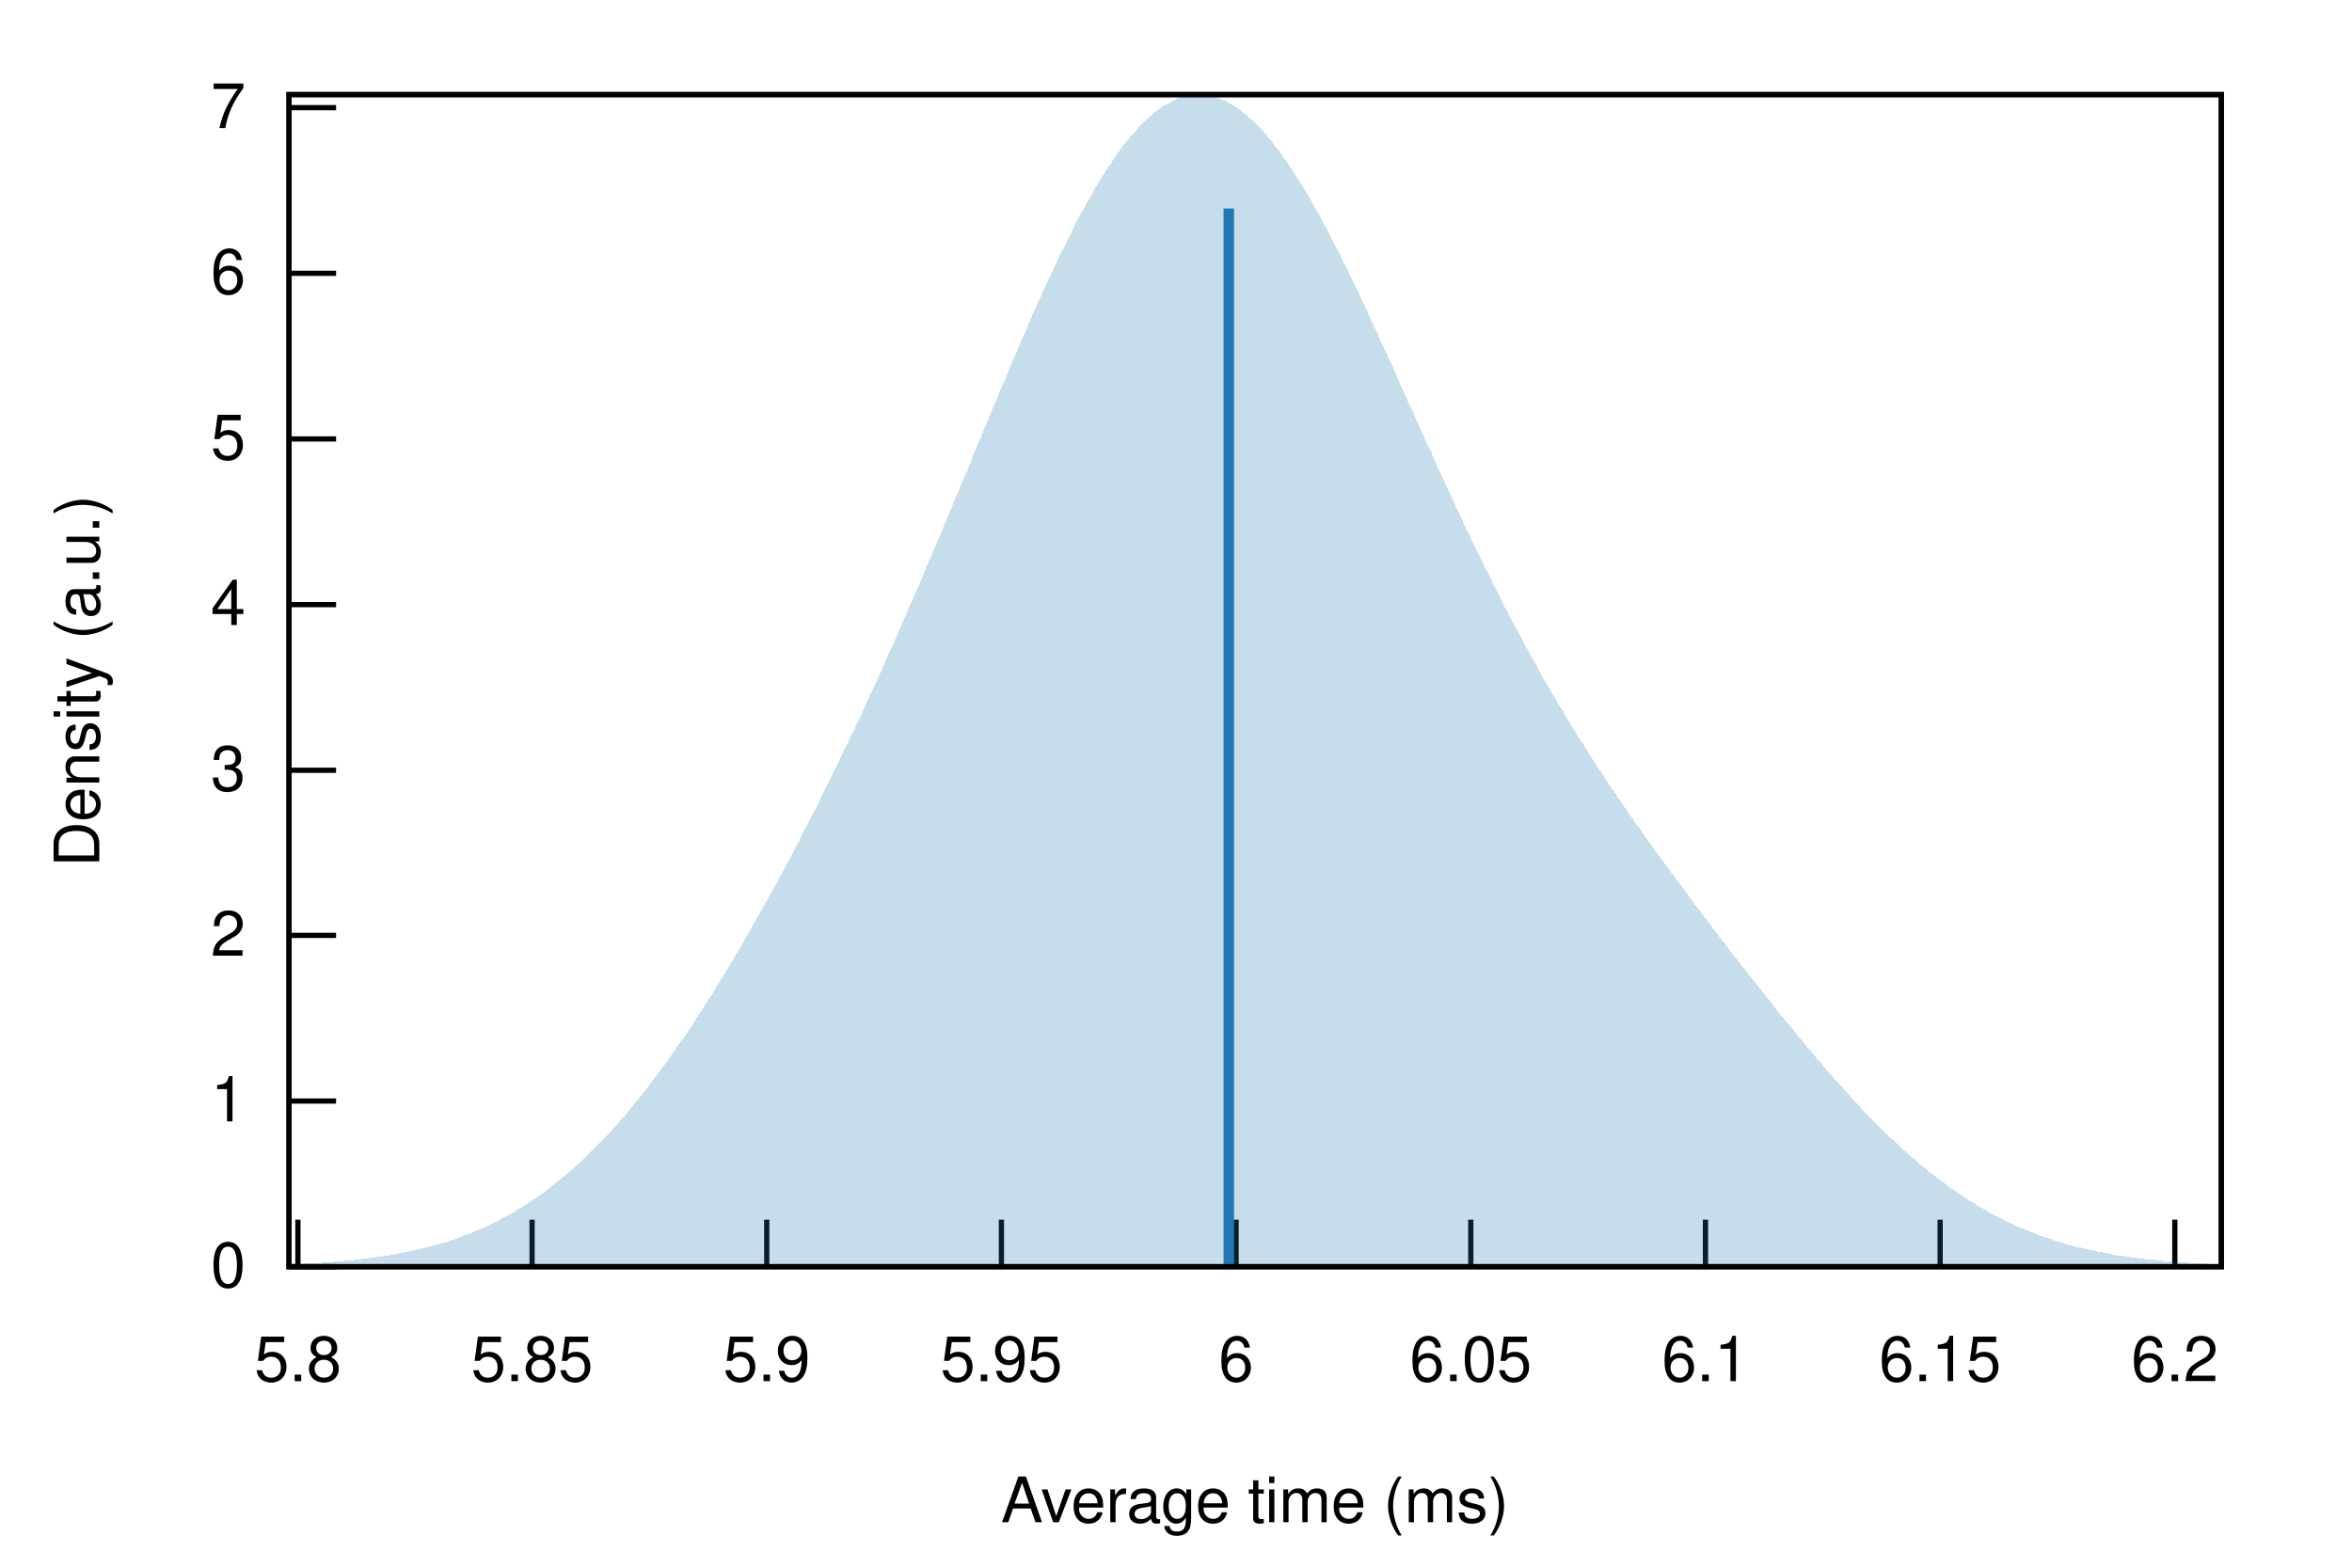
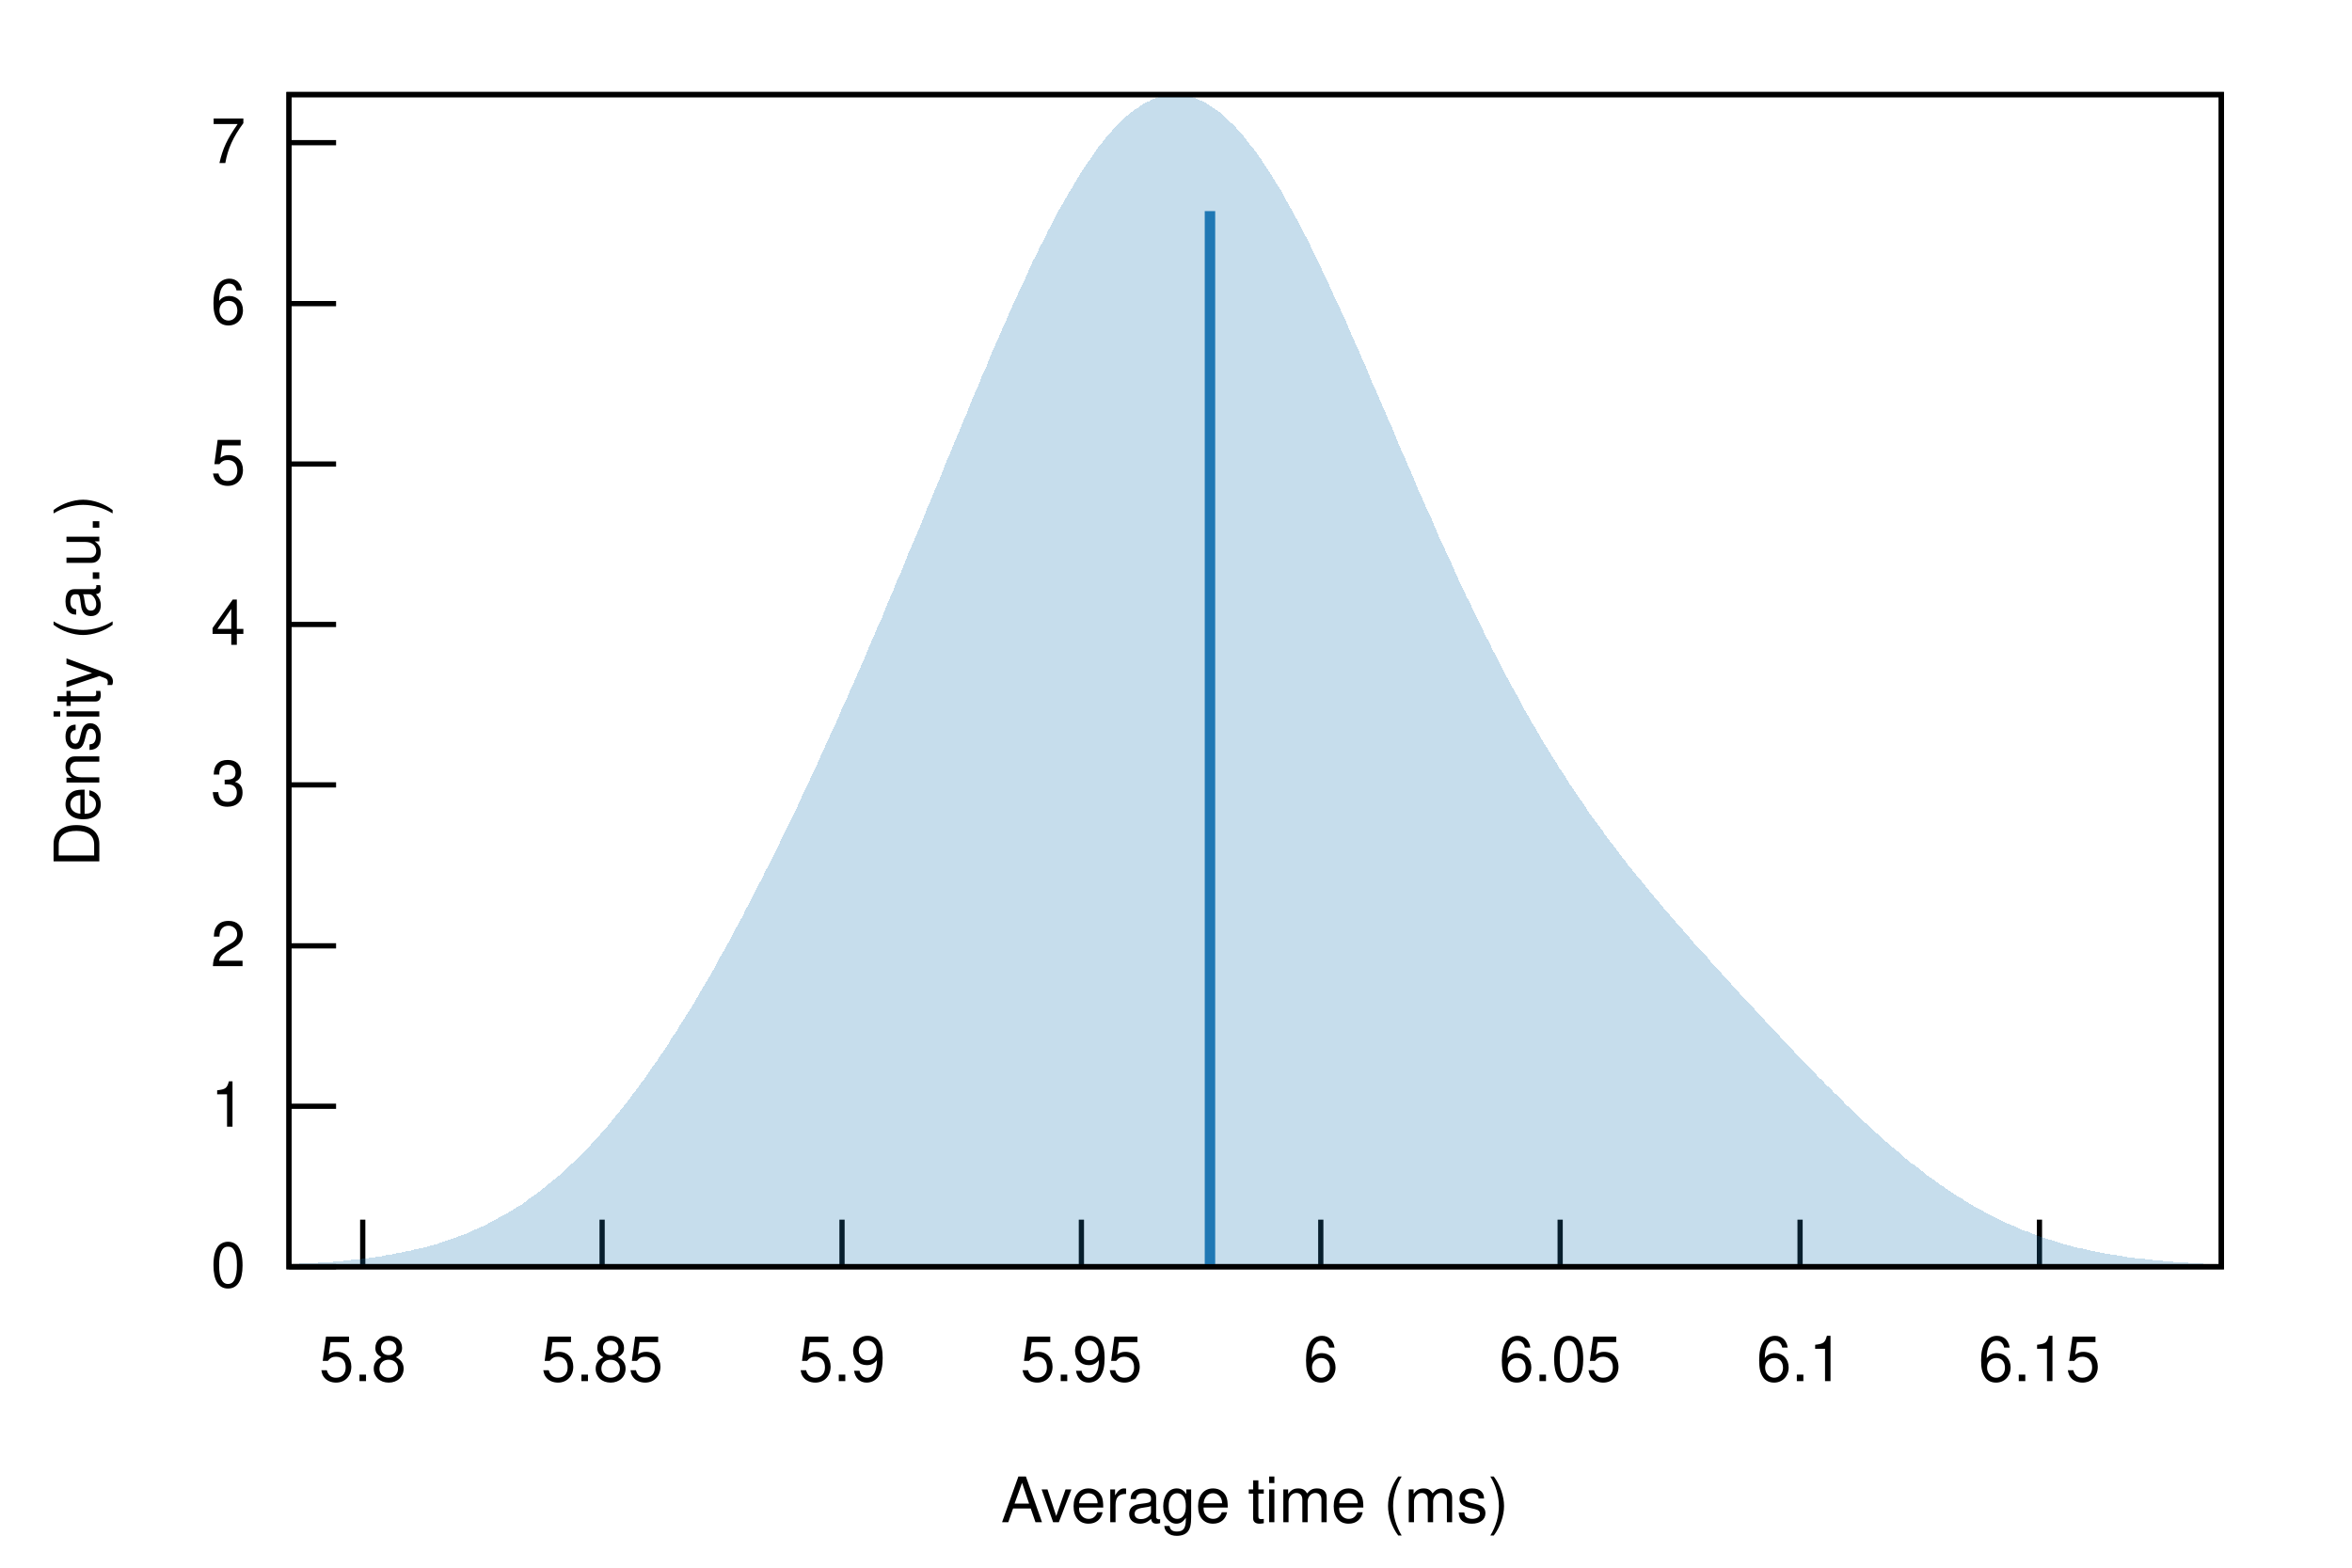
<svg xmlns="http://www.w3.org/2000/svg" xmlns:xlink="http://www.w3.org/1999/xlink" viewBox="0 0 450 300">
  <g id="gnuplot_canvas">
    <rect x="0" y="0" width="450" height="300" fill="none" />
    <defs>
      <circle id="gpDot" r="0.5" stroke-width="0.5" stroke="currentColor" />
      <path id="gpPt0" stroke-width="0.222" stroke="currentColor" d="M-1,0 h2 M0,-1 v2" />
      <path id="gpPt1" stroke-width="0.222" stroke="currentColor" d="M-1,-1 L1,1 M1,-1 L-1,1" />
      <path id="gpPt2" stroke-width="0.222" stroke="currentColor" d="M-1,0 L1,0 M0,-1 L0,1 M-1,-1 L1,1 M-1,1 L1,-1" />
      <rect id="gpPt3" stroke-width="0.222" stroke="currentColor" x="-1" y="-1" width="2" height="2" />
      <rect id="gpPt4" stroke-width="0.222" stroke="currentColor" fill="currentColor" x="-1" y="-1" width="2" height="2" />
      <circle id="gpPt5" stroke-width="0.222" stroke="currentColor" cx="0" cy="0" r="1" />
      <use xlink:href="#gpPt5" id="gpPt6" fill="currentColor" stroke="none" />
      <path id="gpPt7" stroke-width="0.222" stroke="currentColor" d="M0,-1.33 L-1.33,0.67 L1.33,0.67 z" />
      <use xlink:href="#gpPt7" id="gpPt8" fill="currentColor" stroke="none" />
      <use xlink:href="#gpPt7" id="gpPt9" stroke="currentColor" transform="rotate(180)" />
      <use xlink:href="#gpPt9" id="gpPt10" fill="currentColor" stroke="none" />
      <use xlink:href="#gpPt3" id="gpPt11" stroke="currentColor" transform="rotate(45)" />
      <use xlink:href="#gpPt11" id="gpPt12" fill="currentColor" stroke="none" />
      <path id="gpPt13" stroke-width="0.222" stroke="currentColor" d="M0,1.330 L1.265,0.411 L0.782,-1.067 L-0.782,-1.076 L-1.265,0.411 z" />
      <use xlink:href="#gpPt13" id="gpPt14" fill="currentColor" stroke="none" />
      <filter id="textbox" filterUnits="objectBoundingBox" x="0" y="0" height="1" width="1">
        <feFlood flood-color="white" flood-opacity="1" result="bgnd" />
        <feComposite in="SourceGraphic" in2="bgnd" operator="atop" />
      </filter>
      <filter id="greybox" filterUnits="objectBoundingBox" x="0" y="0" height="1" width="1">
        <feFlood flood-color="lightgrey" flood-opacity="1" result="grey" />
        <feComposite in="SourceGraphic" in2="grey" operator="atop" />
      </filter>
    </defs>
    <g fill="none" color="white" stroke="currentColor" stroke-width="1.00" stroke-linecap="butt" stroke-linejoin="miter">
</g>
    <g fill="none" color="black" stroke="currentColor" stroke-width="1.00" stroke-linecap="butt" stroke-linejoin="miter">
      <path stroke="black" d="M55.3,242.4 L64.3,242.4  " />
      <g transform="translate(47.0,246.3)" stroke="none" fill="black" font-family="Helvetica" font-size="12.00" text-anchor="end">
        <text>
          <tspan font-family="Helvetica"> 0</tspan>
        </text>
      </g>
    </g>
    <g fill="none" color="black" stroke="currentColor" stroke-width="1.00" stroke-linecap="butt" stroke-linejoin="miter">
-       <path stroke="black" d="M55.3,210.7 L64.3,210.7  " />
-       <g transform="translate(47.0,214.6)" stroke="none" fill="black" font-family="Helvetica" font-size="12.00" text-anchor="end">
+       <path stroke="black" d="M55.3,211.7 L64.3,211.7  " />
+       <g transform="translate(47.0,215.6)" stroke="none" fill="black" font-family="Helvetica" font-size="12.00" text-anchor="end">
        <text>
          <tspan font-family="Helvetica"> 1</tspan>
        </text>
      </g>
    </g>
    <g fill="none" color="black" stroke="currentColor" stroke-width="1.00" stroke-linecap="butt" stroke-linejoin="miter">
-       <path stroke="black" d="M55.3,179.0 L64.3,179.0  " />
-       <g transform="translate(47.0,182.9)" stroke="none" fill="black" font-family="Helvetica" font-size="12.00" text-anchor="end">
+       <path stroke="black" d="M55.3,181.0 L64.3,181.0  " />
+       <g transform="translate(47.0,184.9)" stroke="none" fill="black" font-family="Helvetica" font-size="12.00" text-anchor="end">
        <text>
          <tspan font-family="Helvetica"> 2</tspan>
        </text>
      </g>
    </g>
    <g fill="none" color="black" stroke="currentColor" stroke-width="1.00" stroke-linecap="butt" stroke-linejoin="miter">
-       <path stroke="black" d="M55.3,147.4 L64.3,147.4  " />
-       <g transform="translate(47.0,151.3)" stroke="none" fill="black" font-family="Helvetica" font-size="12.00" text-anchor="end">
+       <path stroke="black" d="M55.3,150.2 L64.3,150.2  " />
+       <g transform="translate(47.0,154.1)" stroke="none" fill="black" font-family="Helvetica" font-size="12.00" text-anchor="end">
        <text>
          <tspan font-family="Helvetica"> 3</tspan>
        </text>
      </g>
    </g>
    <g fill="none" color="black" stroke="currentColor" stroke-width="1.00" stroke-linecap="butt" stroke-linejoin="miter">
-       <path stroke="black" d="M55.3,115.7 L64.3,115.7  " />
-       <g transform="translate(47.0,119.6)" stroke="none" fill="black" font-family="Helvetica" font-size="12.00" text-anchor="end">
+       <path stroke="black" d="M55.3,119.5 L64.3,119.5  " />
+       <g transform="translate(47.0,123.4)" stroke="none" fill="black" font-family="Helvetica" font-size="12.00" text-anchor="end">
        <text>
          <tspan font-family="Helvetica"> 4</tspan>
        </text>
      </g>
    </g>
    <g fill="none" color="black" stroke="currentColor" stroke-width="1.00" stroke-linecap="butt" stroke-linejoin="miter">
-       <path stroke="black" d="M55.3,84.0 L64.3,84.0  " />
-       <g transform="translate(47.0,87.9)" stroke="none" fill="black" font-family="Helvetica" font-size="12.00" text-anchor="end">
+       <path stroke="black" d="M55.3,88.8 L64.3,88.8  " />
+       <g transform="translate(47.0,92.7)" stroke="none" fill="black" font-family="Helvetica" font-size="12.00" text-anchor="end">
        <text>
          <tspan font-family="Helvetica"> 5</tspan>
        </text>
      </g>
    </g>
    <g fill="none" color="black" stroke="currentColor" stroke-width="1.00" stroke-linecap="butt" stroke-linejoin="miter">
-       <path stroke="black" d="M55.3,52.3 L64.3,52.3  " />
-       <g transform="translate(47.0,56.2)" stroke="none" fill="black" font-family="Helvetica" font-size="12.00" text-anchor="end">
+       <path stroke="black" d="M55.3,58.1 L64.3,58.1  " />
+       <g transform="translate(47.0,62.0)" stroke="none" fill="black" font-family="Helvetica" font-size="12.00" text-anchor="end">
        <text>
          <tspan font-family="Helvetica"> 6</tspan>
        </text>
      </g>
    </g>
    <g fill="none" color="black" stroke="currentColor" stroke-width="1.00" stroke-linecap="butt" stroke-linejoin="miter">
-       <path stroke="black" d="M55.3,20.6 L64.3,20.6  " />
-       <g transform="translate(47.0,24.5)" stroke="none" fill="black" font-family="Helvetica" font-size="12.00" text-anchor="end">
+       <path stroke="black" d="M55.3,27.3 L64.3,27.3  " />
+       <g transform="translate(47.0,31.2)" stroke="none" fill="black" font-family="Helvetica" font-size="12.00" text-anchor="end">
        <text>
          <tspan font-family="Helvetica"> 7</tspan>
        </text>
      </g>
    </g>
    <g fill="none" color="black" stroke="currentColor" stroke-width="1.00" stroke-linecap="butt" stroke-linejoin="miter">
-       <path stroke="black" d="M57.0,242.4 L57.0,233.4  " />
-       <g transform="translate(57.0,264.3)" stroke="none" fill="black" font-family="Helvetica" font-size="12.00" text-anchor="middle">
+       <path stroke="black" d="M69.4,242.4 L69.4,233.4  " />
+       <g transform="translate(69.4,264.3)" stroke="none" fill="black" font-family="Helvetica" font-size="12.00" text-anchor="middle">
        <text>
          <tspan font-family="Helvetica"> 5.8</tspan>
        </text>
      </g>
    </g>
    <g fill="none" color="black" stroke="currentColor" stroke-width="1.00" stroke-linecap="butt" stroke-linejoin="miter">
-       <path stroke="black" d="M101.8,242.4 L101.8,233.4  " />
-       <g transform="translate(101.8,264.3)" stroke="none" fill="black" font-family="Helvetica" font-size="12.00" text-anchor="middle">
+       <path stroke="black" d="M115.2,242.4 L115.2,233.4  " />
+       <g transform="translate(115.2,264.3)" stroke="none" fill="black" font-family="Helvetica" font-size="12.00" text-anchor="middle">
        <text>
          <tspan font-family="Helvetica"> 5.85</tspan>
        </text>
      </g>
    </g>
    <g fill="none" color="black" stroke="currentColor" stroke-width="1.00" stroke-linecap="butt" stroke-linejoin="miter">
-       <path stroke="black" d="M146.7,242.4 L146.7,233.4  " />
-       <g transform="translate(146.7,264.3)" stroke="none" fill="black" font-family="Helvetica" font-size="12.00" text-anchor="middle">
+       <path stroke="black" d="M161.1,242.4 L161.1,233.4  " />
+       <g transform="translate(161.1,264.3)" stroke="none" fill="black" font-family="Helvetica" font-size="12.00" text-anchor="middle">
        <text>
          <tspan font-family="Helvetica"> 5.9</tspan>
        </text>
      </g>
    </g>
    <g fill="none" color="black" stroke="currentColor" stroke-width="1.00" stroke-linecap="butt" stroke-linejoin="miter">
-       <path stroke="black" d="M191.6,242.4 L191.6,233.4  " />
-       <g transform="translate(191.6,264.3)" stroke="none" fill="black" font-family="Helvetica" font-size="12.00" text-anchor="middle">
+       <path stroke="black" d="M206.9,242.4 L206.9,233.4  " />
+       <g transform="translate(206.9,264.3)" stroke="none" fill="black" font-family="Helvetica" font-size="12.00" text-anchor="middle">
        <text>
          <tspan font-family="Helvetica"> 5.95</tspan>
        </text>
      </g>
    </g>
    <g fill="none" color="black" stroke="currentColor" stroke-width="1.00" stroke-linecap="butt" stroke-linejoin="miter">
-       <path stroke="black" d="M236.5,242.4 L236.5,233.4  " />
-       <g transform="translate(236.5,264.3)" stroke="none" fill="black" font-family="Helvetica" font-size="12.00" text-anchor="middle">
+       <path stroke="black" d="M252.7,242.4 L252.7,233.4  " />
+       <g transform="translate(252.7,264.3)" stroke="none" fill="black" font-family="Helvetica" font-size="12.00" text-anchor="middle">
        <text>
          <tspan font-family="Helvetica"> 6</tspan>
        </text>
      </g>
    </g>
    <g fill="none" color="black" stroke="currentColor" stroke-width="1.00" stroke-linecap="butt" stroke-linejoin="miter">
-       <path stroke="black" d="M281.4,242.4 L281.4,233.4  " />
-       <g transform="translate(281.4,264.3)" stroke="none" fill="black" font-family="Helvetica" font-size="12.00" text-anchor="middle">
+       <path stroke="black" d="M298.5,242.4 L298.5,233.4  " />
+       <g transform="translate(298.5,264.3)" stroke="none" fill="black" font-family="Helvetica" font-size="12.00" text-anchor="middle">
        <text>
          <tspan font-family="Helvetica"> 6.05</tspan>
        </text>
      </g>
    </g>
    <g fill="none" color="black" stroke="currentColor" stroke-width="1.00" stroke-linecap="butt" stroke-linejoin="miter">
-       <path stroke="black" d="M326.3,242.4 L326.3,233.4  " />
-       <g transform="translate(326.3,264.3)" stroke="none" fill="black" font-family="Helvetica" font-size="12.00" text-anchor="middle">
+       <path stroke="black" d="M344.4,242.4 L344.4,233.4  " />
+       <g transform="translate(344.4,264.3)" stroke="none" fill="black" font-family="Helvetica" font-size="12.00" text-anchor="middle">
        <text>
          <tspan font-family="Helvetica"> 6.1</tspan>
        </text>
      </g>
    </g>
    <g fill="none" color="black" stroke="currentColor" stroke-width="1.00" stroke-linecap="butt" stroke-linejoin="miter">
-       <path stroke="black" d="M371.2,242.4 L371.2,233.4  " />
-       <g transform="translate(371.2,264.3)" stroke="none" fill="black" font-family="Helvetica" font-size="12.00" text-anchor="middle">
+       <path stroke="black" d="M390.2,242.4 L390.2,233.4  " />
+       <g transform="translate(390.2,264.3)" stroke="none" fill="black" font-family="Helvetica" font-size="12.00" text-anchor="middle">
        <text>
          <tspan font-family="Helvetica"> 6.15</tspan>
-         </text>
-       </g>
-     </g>
-     <g fill="none" color="black" stroke="currentColor" stroke-width="1.00" stroke-linecap="butt" stroke-linejoin="miter">
-       <path stroke="black" d="M416.1,242.4 L416.1,233.4  " />
-       <g transform="translate(416.1,264.3)" stroke="none" fill="black" font-family="Helvetica" font-size="12.00" text-anchor="middle">
-         <text>
-           <tspan font-family="Helvetica"> 6.2</tspan>
        </text>
      </g>
    </g>
    <g fill="none" color="black" stroke="currentColor" stroke-width="1.00" stroke-linecap="butt" stroke-linejoin="miter">
</g>
    <g fill="none" color="black" stroke="currentColor" stroke-width="1.00" stroke-linecap="butt" stroke-linejoin="miter">
      <path stroke="black" d="M55.3,18.1 L55.3,242.4 L425.0,242.4 L425.0,18.1 L55.3,18.1 Z  " />
    </g>
    <g fill="none" color="black" stroke="currentColor" stroke-width="1.00" stroke-linecap="butt" stroke-linejoin="miter">
      <g transform="translate(19.0,130.3) rotate(270)" stroke="none" fill="black" font-family="Helvetica" font-size="12.00" text-anchor="middle">
        <text>
          <tspan font-family="Helvetica">Density (a.u.)</tspan>
        </text>
      </g>
    </g>
    <g fill="none" color="black" stroke="currentColor" stroke-width="1.00" stroke-linecap="butt" stroke-linejoin="miter">
      <g transform="translate(240.1,291.3)" stroke="none" fill="black" font-family="Helvetica" font-size="12.00" text-anchor="middle">
        <text>
          <tspan font-family="Helvetica">Average time (ms)</tspan>
        </text>
      </g>
    </g>
    <g fill="none" color="black" stroke="currentColor" stroke-width="1.00" stroke-linecap="butt" stroke-linejoin="miter">
</g>
    <g id="gnuplot_plot_1">
      <g fill="none" color="black" stroke="currentColor" stroke-width="1.00" stroke-linecap="butt" stroke-linejoin="miter">
        <g stroke="none" shape-rendering="crispEdges">
-           <polygon fill="rgb( 31, 120, 180)" fill-opacity="0.25" points="55.3,242.0 56.0,241.9 56.8,241.9 57.5,241.9 58.3,241.8 59.0,241.8 59.7,241.7 60.5,241.7 61.2,241.7 62.0,241.6 62.7,241.5 63.4,241.5 64.2,241.4 64.9,241.4 65.7,241.3 66.4,241.2 67.2,241.2 67.9,241.1 68.6,241.0 69.4,240.9 70.1,240.8 70.9,240.7 71.6,240.6 72.3,240.5 73.1,240.4 73.8,240.3 74.6,240.2 75.3,240.1 76.0,239.9 76.8,239.8 77.5,239.6 78.3,239.5 79.0,239.3 79.7,239.2 80.5,239.0 81.2,238.8 82.0,238.6 82.7,238.4 83.5,238.2 84.2,238.0 84.9,237.8 85.7,237.6 86.4,237.3 87.2,237.1 87.9,236.8 88.6,236.5 89.4,236.2 90.1,236.0 90.9,235.6 91.6,235.3 92.3,235.0 93.1,234.7 93.8,234.3 94.6,234.0 95.3,233.6 96.0,233.2 96.8,232.8 97.5,232.4 98.3,232.0 99.0,231.5 99.8,231.1 100.5,230.6 101.2,230.1 102.0,229.6 102.7,229.1 103.5,228.6 104.2,228.1 104.9,227.5 105.7,226.9 106.4,226.3 107.2,225.7 107.9,225.1 108.6,224.5 109.4,223.9 110.1,223.2 110.9,222.5 111.6,221.8 112.3,221.1 113.1,220.4 113.8,219.7 114.6,218.9 115.3,218.1 116.1,217.4 116.8,216.6 117.5,215.7 118.3,214.9 119.0,214.1 119.8,213.2 120.5,212.3 121.2,211.4 122.0,210.5 122.7,209.6 123.5,208.6 124.2,207.7 124.9,206.7 125.7,205.7 126.4,204.7 127.2,203.7 127.9,202.7 128.6,201.7 129.4,200.6 130.1,199.5 130.9,198.5 131.6,197.4 132.4,196.3 133.1,195.1 133.8,194.0 134.6,192.8 135.3,191.7 136.1,190.5 136.8,189.3 137.5,188.1 138.3,186.9 139.0,185.7 139.8,184.5 140.5,183.2 141.2,182.0 142.0,180.7 142.7,179.4 143.5,178.1 144.2,176.8 144.9,175.5 145.7,174.2 146.4,172.9 147.2,171.5 147.9,170.2 148.7,168.8 149.4,167.5 150.1,166.1 150.9,164.7 151.6,163.3 152.4,161.9 153.1,160.5 153.8,159.0 154.6,157.6 155.3,156.1 156.1,154.7 156.8,153.2 157.5,151.7 158.3,150.2 159.0,148.7 159.8,147.2 160.5,145.7 161.2,144.1 162.0,142.6 162.7,141.0 163.5,139.5 164.2,137.9 165.0,136.3 165.7,134.7 166.4,133.1 167.2,131.5 167.9,129.9 168.7,128.2 169.4,126.6 170.1,124.9 170.9,123.3 171.6,121.6 172.4,119.9 173.1,118.2 173.8,116.5 174.6,114.8 175.3,113.1 176.1,111.4 176.8,109.6 177.5,107.9 178.3,106.1 179.0,104.4 179.8,102.6 180.5,100.9 181.2,99.1 182.0,97.3 182.7,95.5 183.5,93.8 184.2,92.0 185.0,90.2 185.7,88.4 186.4,86.6 187.2,84.8 187.9,83.0 188.7,81.2 189.4,79.5 190.1,77.7 190.9,75.9 191.6,74.1 192.4,72.4 193.1,70.6 193.8,68.9 194.6,67.1 195.3,65.4 196.1,63.7 196.8,62.0 197.5,60.3 198.3,58.6 199.0,57.0 199.8,55.3 200.5,53.7 201.3,52.1 202.0,50.5 202.7,49.0 203.5,47.5 204.2,46.0 205.0,44.5 205.7,43.0 206.4,41.6 207.2,40.2 207.9,38.9 208.7,37.6 209.4,36.3 210.1,35.0 210.9,33.8 211.6,32.6 212.4,31.5 213.1,30.4 213.8,29.3 214.6,28.3 215.3,27.3 216.1,26.4 216.8,25.5 217.6,24.7 218.3,23.9 219.0,23.2 219.8,22.5 220.5,21.8 221.3,21.2 222.0,20.7 222.7,20.2 223.5,19.8 224.2,19.4 225.0,19.0 225.7,18.7 226.4,18.5 227.2,18.3 227.9,18.2 228.7,18.1 229.4,18.1 230.1,18.1 230.9,18.2 231.6,18.3 232.4,18.5 233.1,18.8 233.9,19.1 234.6,19.4 235.3,19.8 236.1,20.2 236.8,20.7 237.6,21.3 238.3,21.9 239.0,22.5 239.8,23.2 240.5,23.9 241.3,24.7 242.0,25.5 242.7,26.4 243.5,27.3 244.2,28.3 245.0,29.2 245.7,30.3 246.4,31.3 247.2,32.5 247.9,33.6 248.7,34.8 249.4,36.0 250.2,37.2 250.9,38.5 251.6,39.8 252.4,41.1 253.1,42.5 253.9,43.9 254.6,45.3 255.3,46.7 256.1,48.2 256.8,49.7 257.6,51.2 258.3,52.7 259.0,54.2 259.8,55.8 260.5,57.4 261.3,58.9 262.0,60.5 262.7,62.1 263.5,63.7 264.2,65.4 265.0,67.0 265.7,68.6 266.5,70.3 267.2,71.9 267.9,73.6 268.7,75.2 269.4,76.9 270.2,78.5 270.9,80.2 271.6,81.8 272.4,83.5 273.1,85.1 273.9,86.7 274.6,88.4 275.3,90.0 276.1,91.6 276.8,93.2 277.6,94.8 278.3,96.4 279.0,98.0 279.8,99.6 280.5,101.2 281.3,102.7 282.0,104.3 282.8,105.8 283.5,107.3 284.2,108.8 285.0,110.3 285.7,111.8 286.5,113.3 287.2,114.7 287.9,116.2 288.7,117.6 289.4,119.0 290.2,120.4 290.9,121.8 291.6,123.2 292.4,124.5 293.1,125.9 293.9,127.2 294.6,128.6 295.3,129.9 296.1,131.2 296.8,132.4 297.6,133.7 298.3,135.0 299.1,136.2 299.8,137.4 300.5,138.6 301.3,139.9 302.0,141.1 302.8,142.2 303.5,143.4 304.2,144.6 305.0,145.7 305.7,146.9 306.5,148.0 307.2,149.1 307.9,150.2 308.7,151.3 309.4,152.4 310.2,153.5 310.9,154.6 311.6,155.7 312.4,156.7 313.1,157.8 313.9,158.8 314.6,159.9 315.3,160.9 316.1,161.9 316.8,163.0 317.6,164.0 318.3,165.0 319.1,166.0 319.8,167.0 320.5,168.0 321.3,169.0 322.0,170.0 322.8,171.0 323.5,172.0 324.2,173.0 325.0,174.0 325.7,175.0 326.5,175.9 327.2,176.9 327.9,177.9 328.7,178.9 329.4,179.8 330.2,180.8 330.9,181.8 331.6,182.7 332.4,183.7 333.1,184.6 333.9,185.6 334.6,186.5 335.4,187.5 336.1,188.4 336.8,189.3 337.6,190.3 338.3,191.2 339.1,192.1 339.8,193.1 340.5,194.0 341.3,194.9 342.0,195.8 342.8,196.7 343.5,197.6 344.2,198.5 345.0,199.4 345.7,200.3 346.5,201.2 347.2,202.1 347.9,202.9 348.7,203.8 349.4,204.7 350.2,205.5 350.9,206.4 351.7,207.2 352.4,208.0 353.1,208.9 353.9,209.7 354.6,210.5 355.4,211.3 356.1,212.1 356.8,212.8 357.6,213.6 358.3,214.4 359.1,215.1 359.8,215.9 360.5,216.6 361.3,217.3 362.0,218.0 362.8,218.7 363.5,219.4 364.2,220.1 365.0,220.7 365.7,221.4 366.5,222.0 367.2,222.7 368.0,223.3 368.7,223.9 369.4,224.5 370.2,225.1 370.9,225.6 371.7,226.2 372.4,226.7 373.1,227.3 373.9,227.8 374.6,228.3 375.4,228.8 376.1,229.3 376.8,229.8 377.6,230.2 378.3,230.7 379.1,231.1 379.8,231.5 380.5,232.0 381.3,232.4 382.0,232.8 382.8,233.1 383.5,233.5 384.3,233.9 385.0,234.2 385.7,234.6 386.5,234.9 387.2,235.2 388.0,235.5 388.7,235.8 389.4,236.1 390.2,236.4 390.9,236.6 391.7,236.9 392.4,237.1 393.1,237.4 393.9,237.6 394.6,237.8 395.4,238.1 396.1,238.3 396.8,238.5 397.6,238.7 398.3,238.8 399.1,239.0 399.8,239.2 400.6,239.3 401.3,239.5 402.0,239.6 402.8,239.8 403.5,239.9 404.3,240.1 405.0,240.2 405.7,240.3 406.5,240.4 407.2,240.5 408.0,240.6 408.7,240.7 409.4,240.8 410.2,240.9 410.9,241.0 411.7,241.1 412.4,241.1 413.1,241.2 413.9,241.3 414.6,241.4 415.4,241.4 416.1,241.5 416.9,241.5 417.6,241.6 418.3,241.6 419.1,241.7 419.8,241.7 420.6,241.8 421.3,241.8 422.0,241.8 422.8,241.9 423.5,241.9 424.3,241.9 425.0,242.0 425.0,242.4 424.3,242.4 423.5,242.4 422.8,242.4 422.0,242.4 421.3,242.4 420.6,242.4 419.8,242.4 419.1,242.4 418.3,242.4 417.6,242.4 416.9,242.4 416.1,242.4 415.4,242.4 414.6,242.4 413.9,242.4 413.1,242.4 412.4,242.4 411.7,242.4 410.9,242.4 410.2,242.4 409.4,242.4 408.7,242.4 408.0,242.4 407.2,242.4 406.5,242.4 405.7,242.4 405.0,242.4 404.3,242.4 403.5,242.4 402.8,242.4 402.0,242.4 401.3,242.4 400.6,242.4 399.8,242.4 399.1,242.4 398.3,242.4 397.6,242.4 396.8,242.4 396.1,242.4 395.4,242.4 394.6,242.4 393.9,242.4 393.1,242.4 392.4,242.4 391.7,242.4 390.9,242.4 390.2,242.4 389.4,242.4 388.7,242.4 388.0,242.4 387.2,242.4 386.5,242.4 385.7,242.4 385.0,242.4 384.3,242.4 383.5,242.4 382.8,242.4 382.0,242.4 381.3,242.4 380.5,242.4 379.8,242.4 379.1,242.4 378.3,242.4 377.6,242.4 376.8,242.4 376.1,242.4 375.4,242.4 374.6,242.4 373.9,242.4 373.1,242.4 372.4,242.4 371.7,242.4 370.9,242.4 370.2,242.4 369.4,242.4 368.7,242.4 368.0,242.4 367.2,242.4 366.5,242.4 365.7,242.4 365.0,242.4 364.2,242.4 363.5,242.4 362.8,242.4 362.0,242.4 361.3,242.4 360.5,242.4 359.8,242.4 359.1,242.4 358.3,242.4 357.6,242.4 356.8,242.4 356.1,242.4 355.4,242.4 354.6,242.4 353.9,242.4 353.1,242.4 352.4,242.4 351.7,242.4 350.9,242.4 350.2,242.4 349.4,242.4 348.7,242.4 347.9,242.4 347.2,242.4 346.5,242.4 345.7,242.4 345.0,242.4 344.2,242.4 343.5,242.4 342.8,242.4 342.0,242.4 341.3,242.4 340.5,242.4 339.8,242.4 339.1,242.4 338.3,242.4 337.6,242.4 336.8,242.4 336.1,242.4 335.4,242.4 334.6,242.4 333.9,242.4 333.1,242.4 332.4,242.4 331.6,242.4 330.9,242.4 330.2,242.4 329.4,242.4 328.7,242.4 327.9,242.4 327.2,242.4 326.5,242.4 325.7,242.4 325.0,242.4 324.2,242.4 323.5,242.4 322.8,242.4 322.0,242.4 321.3,242.4 320.5,242.4 319.8,242.4 319.1,242.4 318.3,242.4 317.6,242.4 316.8,242.4 316.1,242.4 315.3,242.4 314.6,242.4 313.9,242.4 313.1,242.4 312.4,242.4 311.6,242.4 310.9,242.4 310.2,242.4 309.4,242.4 308.7,242.4 307.9,242.4 307.2,242.4 306.5,242.4 305.7,242.4 305.0,242.4 304.2,242.4 303.5,242.4 302.8,242.4 302.0,242.4 301.3,242.4 300.5,242.4 299.8,242.4 299.1,242.4 298.3,242.4 297.6,242.4 296.8,242.4 296.1,242.4 295.3,242.4 294.6,242.4 293.9,242.4 293.1,242.4 292.4,242.4 291.6,242.4 290.9,242.4 290.2,242.4 289.4,242.4 288.7,242.4 287.9,242.4 287.2,242.4 286.5,242.4 285.7,242.4 285.0,242.4 284.2,242.4 283.5,242.4 282.8,242.4 282.0,242.4 281.3,242.4 280.5,242.4 279.8,242.4 279.0,242.4 278.3,242.4 277.6,242.4 276.8,242.4 276.1,242.4 275.3,242.4 274.6,242.4 273.9,242.4 273.1,242.4 272.4,242.4 271.6,242.4 270.9,242.4 270.2,242.4 269.4,242.4 268.7,242.4 267.9,242.4 267.2,242.4 266.5,242.4 265.7,242.4 265.0,242.4 264.2,242.4 263.5,242.4 262.7,242.4 262.0,242.4 261.3,242.4 260.5,242.4 259.8,242.4 259.0,242.4 258.3,242.4 257.6,242.4 256.8,242.4 256.1,242.4 255.3,242.4 254.6,242.4 253.9,242.4 253.1,242.4 252.4,242.4 251.6,242.4 250.9,242.4 250.2,242.4 249.4,242.4 248.7,242.4 247.9,242.4 247.2,242.4 246.4,242.4 245.7,242.4 245.0,242.4 244.2,242.4 243.5,242.4 242.7,242.4 242.0,242.4 241.3,242.4 240.5,242.4 239.8,242.4 239.0,242.4 238.3,242.4 237.6,242.4 236.8,242.4 236.1,242.4 235.3,242.4 234.6,242.4 233.9,242.4 233.1,242.4 232.4,242.4 231.6,242.4 230.9,242.4 230.1,242.4 229.4,242.4 228.7,242.4 227.9,242.4 227.2,242.4 226.4,242.4 225.7,242.4 225.0,242.4 224.2,242.4 223.5,242.4 222.7,242.4 222.0,242.4 221.3,242.4 220.5,242.4 219.8,242.4 219.0,242.4 218.3,242.4 217.6,242.4 216.8,242.4 216.1,242.4 215.3,242.4 214.6,242.4 213.8,242.4 213.1,242.4 212.4,242.4 211.6,242.4 210.9,242.4 210.1,242.4 209.4,242.4 208.7,242.4 207.9,242.4 207.2,242.4 206.4,242.4 205.7,242.4 205.0,242.4 204.2,242.4 203.5,242.4 202.7,242.4 202.0,242.4 201.3,242.4 200.5,242.4 199.8,242.4 199.0,242.4 198.3,242.4 197.5,242.4 196.8,242.4 196.1,242.4 195.3,242.4 194.6,242.4 193.8,242.4 193.1,242.4 192.4,242.4 191.6,242.4 190.9,242.4 190.1,242.4 189.4,242.4 188.7,242.4 187.9,242.4 187.2,242.4 186.4,242.4 185.7,242.4 185.0,242.4 184.2,242.4 183.5,242.4 182.7,242.4 182.0,242.4 181.2,242.4 180.5,242.4 179.8,242.4 179.0,242.4 178.3,242.4 177.5,242.4 176.8,242.4 176.1,242.4 175.3,242.4 174.6,242.4 173.8,242.4 173.1,242.4 172.4,242.4 171.6,242.4 170.9,242.4 170.1,242.4 169.4,242.4 168.7,242.4 167.9,242.4 167.2,242.4 166.4,242.4 165.7,242.4 165.0,242.4 164.2,242.4 163.5,242.4 162.7,242.4 162.0,242.4 161.2,242.4 160.5,242.4 159.8,242.4 159.0,242.4 158.3,242.4 157.5,242.4 156.8,242.4 156.1,242.4 155.3,242.4 154.6,242.4 153.8,242.4 153.1,242.4 152.4,242.4 151.6,242.4 150.9,242.4 150.1,242.4 149.4,242.4 148.7,242.4 147.9,242.4 147.2,242.4 146.4,242.4 145.7,242.4 144.9,242.4 144.2,242.4 143.5,242.4 142.7,242.4 142.0,242.4 141.2,242.4 140.5,242.4 139.8,242.4 139.0,242.4 138.3,242.4 137.5,242.4 136.8,242.4 136.1,242.4 135.3,242.4 134.6,242.4 133.8,242.4 133.1,242.4 132.4,242.4 131.6,242.4 130.9,242.4 130.1,242.4 129.4,242.4 128.6,242.4 127.9,242.4 127.2,242.4 126.4,242.4 125.7,242.4 124.9,242.4 124.2,242.4 123.5,242.4 122.7,242.4 122.0,242.4 121.2,242.4 120.5,242.4 119.8,242.4 119.0,242.4 118.3,242.4 117.5,242.4 116.8,242.4 116.1,242.4 115.3,242.4 114.6,242.4 113.8,242.4 113.1,242.4 112.3,242.4 111.6,242.4 110.9,242.4 110.1,242.4 109.4,242.4 108.6,242.4 107.9,242.4 107.2,242.4 106.4,242.4 105.7,242.4 104.9,242.4 104.2,242.4 103.5,242.4 102.7,242.4 102.0,242.4 101.2,242.4 100.5,242.4 99.8,242.4 99.0,242.4 98.3,242.4 97.5,242.4 96.8,242.4 96.0,242.4 95.3,242.4 94.6,242.4 93.8,242.4 93.1,242.4 92.3,242.4 91.6,242.4 90.9,242.4 90.1,242.4 89.4,242.4 88.6,242.4 87.9,242.4 87.2,242.4 86.4,242.4 85.7,242.4 84.9,242.4 84.2,242.4 83.5,242.4 82.7,242.4 82.0,242.4 81.2,242.4 80.5,242.4 79.7,242.4 79.0,242.4 78.3,242.4 77.5,242.4 76.8,242.4 76.0,242.4 75.3,242.4 74.6,242.4 73.8,242.4 73.1,242.4 72.3,242.4 71.6,242.4 70.9,242.4 70.1,242.4 69.4,242.4 68.6,242.4 67.9,242.4 67.2,242.4 66.4,242.4 65.7,242.4 64.9,242.4 64.2,242.4 63.4,242.4 62.7,242.4 62.0,242.4 61.2,242.4 60.5,242.4 59.7,242.4 59.0,242.4 58.3,242.4 57.5,242.4 56.8,242.4 56.0,242.4 55.3,242.4 " />
+           <polygon fill="rgb( 31, 120, 180)" fill-opacity="0.25" points="55.3,241.9 56.0,241.9 56.8,241.9 57.5,241.8 58.3,241.8 59.0,241.8 59.7,241.7 60.5,241.7 61.2,241.6 62.0,241.6 62.7,241.5 63.4,241.5 64.2,241.4 64.9,241.3 65.7,241.3 66.4,241.2 67.2,241.1 67.9,241.0 68.6,241.0 69.4,240.9 70.1,240.8 70.9,240.7 71.6,240.6 72.3,240.5 73.1,240.4 73.8,240.2 74.6,240.1 75.3,240.0 76.0,239.8 76.8,239.7 77.5,239.5 78.3,239.4 79.0,239.2 79.7,239.0 80.5,238.9 81.2,238.7 82.0,238.5 82.7,238.3 83.5,238.1 84.2,237.8 84.9,237.6 85.7,237.3 86.4,237.1 87.2,236.8 87.9,236.5 88.6,236.3 89.4,236.0 90.1,235.7 90.9,235.3 91.6,235.0 92.3,234.7 93.1,234.3 93.8,233.9 94.6,233.5 95.3,233.1 96.0,232.7 96.8,232.3 97.5,231.9 98.3,231.4 99.0,230.9 99.8,230.5 100.5,230.0 101.2,229.4 102.0,228.9 102.7,228.4 103.5,227.8 104.2,227.2 104.9,226.6 105.7,226.0 106.4,225.4 107.2,224.8 107.9,224.1 108.6,223.4 109.4,222.7 110.1,222.0 110.9,221.3 111.6,220.5 112.3,219.8 113.1,219.0 113.8,218.2 114.6,217.4 115.3,216.5 116.1,215.7 116.8,214.8 117.5,213.9 118.3,213.0 119.0,212.1 119.8,211.1 120.5,210.2 121.2,209.2 122.0,208.2 122.7,207.2 123.5,206.2 124.2,205.1 124.9,204.1 125.7,203.0 126.4,201.9 127.2,200.8 127.9,199.7 128.6,198.5 129.4,197.4 130.1,196.2 130.9,195.0 131.6,193.8 132.4,192.6 133.1,191.4 133.8,190.1 134.6,188.8 135.3,187.6 136.1,186.3 136.8,185.0 137.5,183.6 138.3,182.3 139.0,181.0 139.8,179.6 140.5,178.2 141.2,176.9 142.0,175.5 142.7,174.0 143.5,172.6 144.2,171.2 144.9,169.7 145.7,168.3 146.4,166.8 147.2,165.3 147.9,163.9 148.7,162.4 149.4,160.8 150.1,159.3 150.9,157.8 151.6,156.3 152.4,154.7 153.1,153.1 153.8,151.6 154.6,150.0 155.3,148.4 156.1,146.8 156.8,145.2 157.5,143.6 158.3,141.9 159.0,140.3 159.8,138.7 160.5,137.0 161.2,135.3 162.0,133.7 162.7,132.0 163.5,130.3 164.2,128.6 165.0,126.9 165.7,125.2 166.4,123.5 167.2,121.7 167.9,120.0 168.7,118.3 169.4,116.5 170.1,114.8 170.9,113.0 171.6,111.2 172.4,109.5 173.1,107.7 173.8,105.9 174.6,104.1 175.3,102.4 176.1,100.6 176.8,98.8 177.5,97.0 178.3,95.2 179.0,93.4 179.8,91.6 180.5,89.8 181.2,88.0 182.0,86.2 182.7,84.4 183.5,82.6 184.2,80.8 185.0,79.0 185.7,77.2 186.4,75.5 187.2,73.7 187.9,71.9 188.7,70.2 189.4,68.4 190.1,66.7 190.9,65.0 191.6,63.3 192.4,61.6 193.1,59.9 193.8,58.3 194.6,56.6 195.3,55.0 196.1,53.4 196.8,51.8 197.5,50.2 198.3,48.7 199.0,47.2 199.8,45.7 200.5,44.2 201.3,42.8 202.0,41.4 202.7,40.0 203.5,38.7 204.2,37.4 205.0,36.1 205.7,34.9 206.4,33.7 207.2,32.5 207.9,31.4 208.7,30.3 209.4,29.2 210.1,28.2 210.9,27.3 211.6,26.3 212.4,25.5 213.1,24.6 213.8,23.9 214.6,23.1 215.3,22.4 216.1,21.8 216.8,21.2 217.6,20.7 218.3,20.2 219.0,19.7 219.8,19.4 220.5,19.0 221.3,18.7 222.0,18.5 222.7,18.3 223.5,18.2 224.2,18.1 225.0,18.1 225.7,18.1 226.4,18.2 227.2,18.4 227.9,18.5 228.7,18.8 229.4,19.1 230.1,19.4 230.9,19.8 231.6,20.3 232.4,20.8 233.1,21.3 233.9,21.9 234.6,22.6 235.3,23.3 236.1,24.0 236.8,24.8 237.6,25.7 238.3,26.5 239.0,27.5 239.8,28.4 240.5,29.4 241.3,30.5 242.0,31.6 242.7,32.7 243.5,33.9 244.2,35.1 245.0,36.3 245.7,37.6 246.4,38.9 247.2,40.3 247.9,41.6 248.7,43.0 249.4,44.5 250.2,45.9 250.9,47.4 251.6,48.9 252.4,50.4 253.1,52.0 253.9,53.6 254.6,55.2 255.3,56.8 256.1,58.4 256.8,60.0 257.6,61.7 258.3,63.4 259.0,65.0 259.8,66.7 260.5,68.4 261.3,70.1 262.0,71.9 262.7,73.6 263.5,75.3 264.2,77.0 265.0,78.8 265.7,80.5 266.5,82.2 267.2,84.0 267.9,85.7 268.7,87.4 269.4,89.1 270.2,90.9 270.9,92.6 271.6,94.3 272.4,96.0 273.1,97.7 273.9,99.3 274.6,101.0 275.3,102.7 276.1,104.3 276.8,106.0 277.6,107.6 278.3,109.2 279.0,110.8 279.8,112.4 280.5,114.0 281.3,115.5 282.0,117.1 282.8,118.6 283.5,120.1 284.2,121.6 285.0,123.1 285.7,124.6 286.5,126.0 287.2,127.5 287.9,128.9 288.7,130.3 289.4,131.6 290.2,133.0 290.9,134.4 291.6,135.7 292.4,137.0 293.1,138.3 293.9,139.6 294.6,140.8 295.3,142.1 296.1,143.3 296.8,144.5 297.6,145.7 298.3,146.9 299.1,148.0 299.8,149.2 300.5,150.3 301.3,151.4 302.0,152.5 302.8,153.6 303.5,154.7 304.2,155.8 305.0,156.8 305.7,157.8 306.5,158.8 307.2,159.9 307.9,160.8 308.7,161.8 309.4,162.8 310.2,163.8 310.9,164.7 311.6,165.7 312.4,166.6 313.1,167.5 313.9,168.4 314.6,169.3 315.3,170.2 316.1,171.1 316.8,172.0 317.6,172.9 318.3,173.8 319.1,174.6 319.8,175.5 320.5,176.3 321.3,177.2 322.0,178.0 322.8,178.9 323.5,179.7 324.2,180.6 325.0,181.4 325.7,182.2 326.5,183.0 327.2,183.9 327.9,184.7 328.7,185.5 329.4,186.3 330.2,187.1 330.9,187.9 331.6,188.8 332.4,189.6 333.1,190.4 333.9,191.2 334.6,192.0 335.4,192.8 336.1,193.6 336.8,194.4 337.6,195.2 338.3,196.0 339.1,196.8 339.8,197.5 340.5,198.3 341.3,199.1 342.0,199.9 342.8,200.7 343.5,201.5 344.2,202.2 345.0,203.0 345.7,203.8 346.5,204.6 347.2,205.3 347.9,206.1 348.7,206.8 349.4,207.6 350.2,208.3 350.9,209.1 351.7,209.8 352.4,210.5 353.1,211.3 353.9,212.0 354.6,212.7 355.4,213.4 356.1,214.1 356.8,214.8 357.6,215.5 358.3,216.2 359.1,216.9 359.8,217.5 360.5,218.2 361.3,218.8 362.0,219.5 362.8,220.1 363.5,220.7 364.2,221.4 365.0,222.0 365.7,222.6 366.5,223.1 367.2,223.7 368.0,224.3 368.7,224.9 369.4,225.4 370.2,225.9 370.9,226.5 371.7,227.0 372.4,227.5 373.1,228.0 373.9,228.5 374.6,229.0 375.4,229.4 376.1,229.9 376.8,230.3 377.6,230.8 378.3,231.2 379.1,231.6 379.8,232.0 380.5,232.4 381.3,232.8 382.0,233.1 382.8,233.5 383.5,233.9 384.3,234.2 385.0,234.5 385.7,234.8 386.5,235.2 387.2,235.5 388.0,235.7 388.7,236.0 389.4,236.3 390.2,236.6 390.9,236.8 391.7,237.1 392.4,237.3 393.1,237.5 393.9,237.8 394.6,238.0 395.4,238.2 396.1,238.4 396.8,238.6 397.6,238.8 398.3,238.9 399.1,239.1 399.8,239.3 400.6,239.4 401.3,239.6 402.0,239.7 402.8,239.9 403.5,240.0 404.3,240.1 405.0,240.2 405.7,240.3 406.5,240.5 407.2,240.6 408.0,240.7 408.7,240.8 409.4,240.8 410.2,240.9 410.9,241.0 411.7,241.1 412.4,241.2 413.1,241.2 413.9,241.3 414.6,241.4 415.4,241.4 416.1,241.5 416.9,241.5 417.6,241.6 418.3,241.6 419.1,241.7 419.8,241.7 420.6,241.8 421.3,241.8 422.0,241.9 422.8,241.9 423.5,241.9 424.3,242.0 425.0,242.0 425.0,242.4 424.3,242.4 423.5,242.4 422.8,242.4 422.0,242.4 421.3,242.4 420.6,242.4 419.8,242.4 419.1,242.4 418.3,242.4 417.6,242.4 416.9,242.4 416.1,242.4 415.4,242.4 414.6,242.4 413.9,242.4 413.1,242.4 412.4,242.4 411.7,242.4 410.9,242.4 410.2,242.4 409.4,242.4 408.7,242.4 408.0,242.4 407.2,242.4 406.5,242.4 405.7,242.4 405.0,242.4 404.3,242.4 403.5,242.4 402.8,242.4 402.0,242.4 401.3,242.4 400.6,242.4 399.8,242.4 399.1,242.4 398.3,242.4 397.6,242.4 396.8,242.4 396.1,242.4 395.4,242.4 394.6,242.4 393.9,242.4 393.1,242.4 392.4,242.4 391.7,242.4 390.9,242.4 390.2,242.4 389.4,242.4 388.7,242.4 388.0,242.4 387.2,242.4 386.5,242.4 385.7,242.4 385.0,242.4 384.3,242.4 383.5,242.4 382.8,242.4 382.0,242.4 381.3,242.4 380.5,242.4 379.8,242.4 379.1,242.4 378.3,242.4 377.6,242.4 376.8,242.4 376.1,242.4 375.4,242.4 374.6,242.4 373.9,242.4 373.1,242.4 372.4,242.4 371.7,242.4 370.9,242.4 370.2,242.4 369.4,242.4 368.7,242.4 368.0,242.4 367.2,242.4 366.5,242.4 365.7,242.4 365.0,242.4 364.2,242.4 363.5,242.4 362.8,242.4 362.0,242.4 361.3,242.4 360.5,242.4 359.8,242.4 359.1,242.4 358.3,242.4 357.6,242.4 356.8,242.4 356.1,242.4 355.4,242.4 354.6,242.4 353.9,242.4 353.1,242.4 352.4,242.4 351.7,242.4 350.9,242.4 350.2,242.4 349.4,242.4 348.7,242.4 347.9,242.4 347.2,242.4 346.5,242.4 345.7,242.4 345.0,242.4 344.2,242.4 343.5,242.4 342.8,242.4 342.0,242.4 341.3,242.4 340.5,242.4 339.8,242.4 339.1,242.4 338.3,242.4 337.6,242.4 336.8,242.4 336.1,242.4 335.4,242.4 334.6,242.4 333.9,242.4 333.1,242.4 332.4,242.4 331.6,242.4 330.9,242.4 330.2,242.4 329.4,242.4 328.7,242.4 327.9,242.4 327.2,242.4 326.5,242.4 325.7,242.4 325.0,242.4 324.2,242.4 323.5,242.4 322.8,242.4 322.0,242.4 321.3,242.4 320.5,242.4 319.8,242.4 319.1,242.4 318.3,242.4 317.6,242.4 316.8,242.4 316.1,242.4 315.3,242.4 314.6,242.4 313.9,242.4 313.1,242.4 312.4,242.4 311.6,242.4 310.9,242.4 310.2,242.4 309.4,242.4 308.7,242.4 307.9,242.4 307.2,242.4 306.5,242.4 305.7,242.4 305.0,242.4 304.2,242.4 303.5,242.4 302.8,242.4 302.0,242.4 301.3,242.4 300.5,242.4 299.8,242.4 299.1,242.4 298.3,242.4 297.6,242.4 296.8,242.4 296.1,242.4 295.3,242.4 294.6,242.4 293.9,242.4 293.1,242.4 292.4,242.4 291.6,242.4 290.9,242.4 290.2,242.4 289.4,242.4 288.7,242.4 287.9,242.4 287.2,242.4 286.5,242.4 285.7,242.4 285.0,242.4 284.2,242.4 283.5,242.4 282.8,242.4 282.0,242.4 281.3,242.4 280.5,242.4 279.8,242.4 279.0,242.4 278.3,242.4 277.6,242.4 276.8,242.4 276.1,242.4 275.3,242.4 274.6,242.4 273.9,242.4 273.1,242.4 272.4,242.4 271.6,242.4 270.9,242.4 270.2,242.4 269.4,242.4 268.7,242.4 267.9,242.4 267.2,242.4 266.5,242.4 265.7,242.4 265.0,242.4 264.2,242.4 263.5,242.4 262.7,242.4 262.0,242.4 261.3,242.4 260.5,242.4 259.8,242.4 259.0,242.4 258.3,242.4 257.6,242.4 256.8,242.4 256.1,242.4 255.3,242.4 254.6,242.4 253.9,242.4 253.1,242.4 252.4,242.4 251.6,242.4 250.9,242.4 250.2,242.4 249.4,242.4 248.7,242.4 247.9,242.4 247.2,242.4 246.4,242.4 245.7,242.4 245.0,242.4 244.2,242.4 243.5,242.4 242.7,242.4 242.0,242.4 241.3,242.4 240.5,242.4 239.8,242.4 239.0,242.4 238.3,242.4 237.6,242.4 236.8,242.4 236.1,242.4 235.3,242.4 234.6,242.4 233.9,242.4 233.1,242.4 232.4,242.4 231.6,242.4 230.9,242.4 230.1,242.4 229.4,242.4 228.7,242.4 227.9,242.4 227.2,242.4 226.4,242.4 225.7,242.4 225.0,242.4 224.2,242.4 223.5,242.4 222.7,242.4 222.0,242.4 221.3,242.4 220.5,242.4 219.8,242.4 219.0,242.4 218.3,242.4 217.6,242.4 216.8,242.4 216.1,242.4 215.3,242.4 214.6,242.4 213.8,242.4 213.1,242.4 212.4,242.4 211.6,242.4 210.9,242.4 210.1,242.4 209.4,242.4 208.7,242.4 207.9,242.4 207.2,242.4 206.4,242.4 205.7,242.4 205.0,242.4 204.2,242.4 203.5,242.4 202.7,242.4 202.0,242.4 201.3,242.4 200.5,242.4 199.8,242.4 199.0,242.4 198.3,242.4 197.5,242.4 196.8,242.4 196.1,242.4 195.3,242.4 194.6,242.4 193.8,242.4 193.1,242.4 192.4,242.4 191.6,242.4 190.9,242.4 190.1,242.4 189.4,242.4 188.7,242.4 187.9,242.4 187.2,242.4 186.4,242.4 185.7,242.4 185.0,242.4 184.2,242.4 183.5,242.4 182.7,242.4 182.0,242.4 181.2,242.4 180.5,242.4 179.8,242.4 179.0,242.4 178.3,242.4 177.5,242.4 176.8,242.4 176.1,242.4 175.3,242.4 174.6,242.4 173.8,242.4 173.1,242.4 172.4,242.4 171.6,242.4 170.9,242.4 170.1,242.4 169.4,242.4 168.7,242.4 167.9,242.4 167.2,242.4 166.4,242.4 165.7,242.4 165.0,242.4 164.2,242.4 163.5,242.4 162.7,242.4 162.0,242.4 161.2,242.4 160.5,242.4 159.8,242.4 159.0,242.4 158.3,242.4 157.5,242.4 156.8,242.4 156.1,242.4 155.3,242.4 154.6,242.4 153.8,242.4 153.1,242.4 152.4,242.4 151.6,242.4 150.9,242.4 150.1,242.4 149.4,242.4 148.7,242.4 147.9,242.4 147.2,242.4 146.4,242.4 145.7,242.4 144.9,242.4 144.2,242.4 143.5,242.4 142.7,242.4 142.0,242.4 141.2,242.4 140.5,242.4 139.8,242.4 139.0,242.4 138.3,242.4 137.5,242.4 136.8,242.4 136.1,242.4 135.3,242.4 134.6,242.4 133.8,242.4 133.1,242.4 132.4,242.4 131.6,242.4 130.9,242.4 130.1,242.4 129.4,242.4 128.6,242.4 127.9,242.4 127.2,242.4 126.4,242.4 125.7,242.4 124.9,242.4 124.2,242.4 123.5,242.4 122.7,242.4 122.0,242.4 121.2,242.4 120.5,242.4 119.8,242.4 119.0,242.4 118.3,242.4 117.5,242.4 116.8,242.4 116.1,242.4 115.3,242.4 114.6,242.4 113.8,242.4 113.1,242.4 112.3,242.4 111.6,242.4 110.9,242.4 110.1,242.4 109.4,242.4 108.6,242.4 107.9,242.4 107.2,242.4 106.4,242.4 105.7,242.4 104.9,242.4 104.2,242.4 103.5,242.4 102.7,242.4 102.0,242.4 101.2,242.4 100.5,242.4 99.8,242.4 99.0,242.4 98.3,242.4 97.5,242.4 96.8,242.4 96.0,242.4 95.3,242.4 94.6,242.4 93.8,242.4 93.1,242.4 92.3,242.4 91.6,242.4 90.9,242.4 90.1,242.4 89.4,242.4 88.6,242.4 87.9,242.4 87.2,242.4 86.4,242.4 85.7,242.4 84.9,242.4 84.2,242.4 83.5,242.4 82.7,242.4 82.0,242.4 81.2,242.4 80.5,242.4 79.7,242.4 79.0,242.4 78.3,242.4 77.5,242.4 76.8,242.4 76.0,242.4 75.3,242.4 74.6,242.4 73.8,242.4 73.1,242.4 72.3,242.4 71.6,242.4 70.9,242.4 70.1,242.4 69.4,242.4 68.6,242.4 67.9,242.4 67.2,242.4 66.4,242.4 65.7,242.4 64.9,242.4 64.2,242.4 63.4,242.4 62.7,242.4 62.0,242.4 61.2,242.4 60.5,242.4 59.7,242.4 59.0,242.4 58.3,242.4 57.5,242.4 56.8,242.4 56.0,242.4 55.3,242.4 " />
        </g>
      </g>
    </g>
    <g id="gnuplot_plot_2">
      <g fill="none" color="white" stroke="rgb( 31, 120, 180)" stroke-width="2.00" stroke-linecap="butt" stroke-linejoin="miter">
</g>
      <g fill="none" color="black" stroke="currentColor" stroke-width="2.00" stroke-linecap="butt" stroke-linejoin="miter">
-         <path stroke="rgb( 31, 120, 180)" d="M235.1,242.4 L235.1,39.9  " />
+         <path stroke="rgb( 31, 120, 180)" d="M231.5,242.4 L231.5,40.4  " />
      </g>
    </g>
    <g fill="none" color="black" stroke="currentColor" stroke-width="2.00" stroke-linecap="butt" stroke-linejoin="miter">
</g>
    <g fill="none" color="black" stroke="black" stroke-width="1.00" stroke-linecap="butt" stroke-linejoin="miter">
</g>
    <g fill="none" color="black" stroke="currentColor" stroke-width="1.00" stroke-linecap="butt" stroke-linejoin="miter">
      <path stroke="black" d="M55.3,18.1 L55.3,242.4 L425.0,242.4 L425.0,18.1 L55.3,18.1 Z  " />
    </g>
    <g fill="none" color="black" stroke="currentColor" stroke-width="1.00" stroke-linecap="butt" stroke-linejoin="miter">
</g>
  </g>
</svg>
